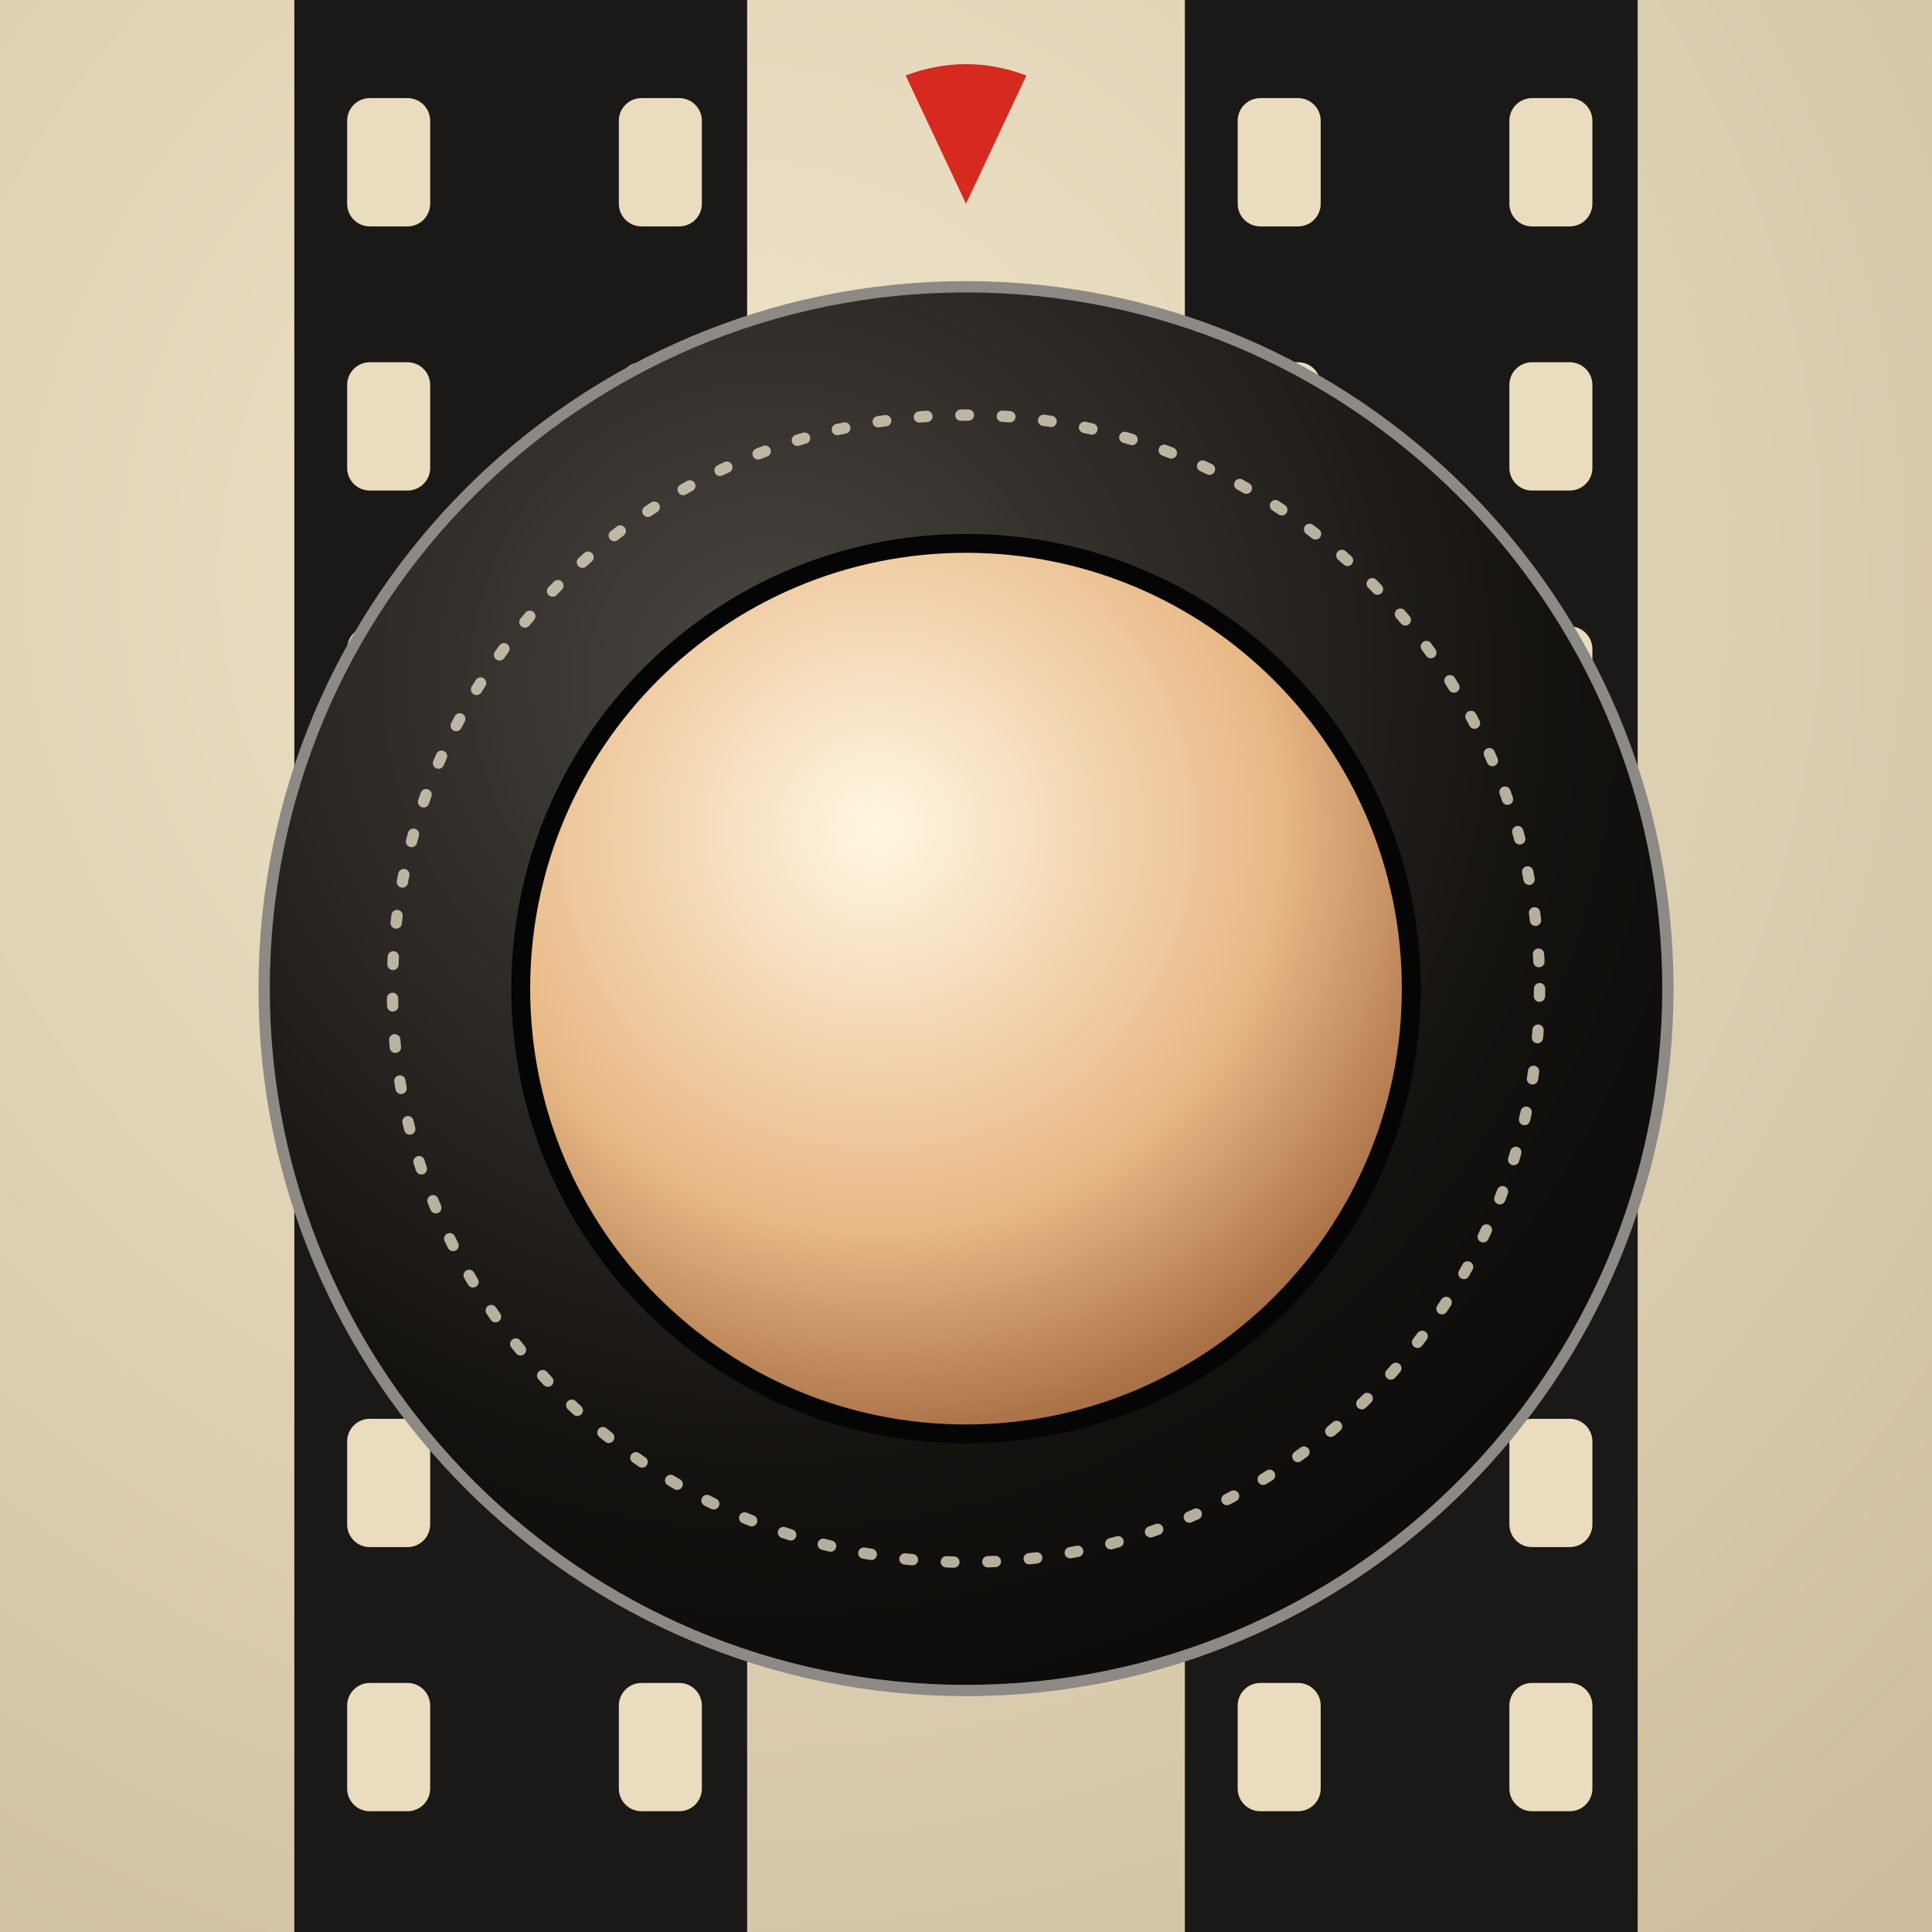
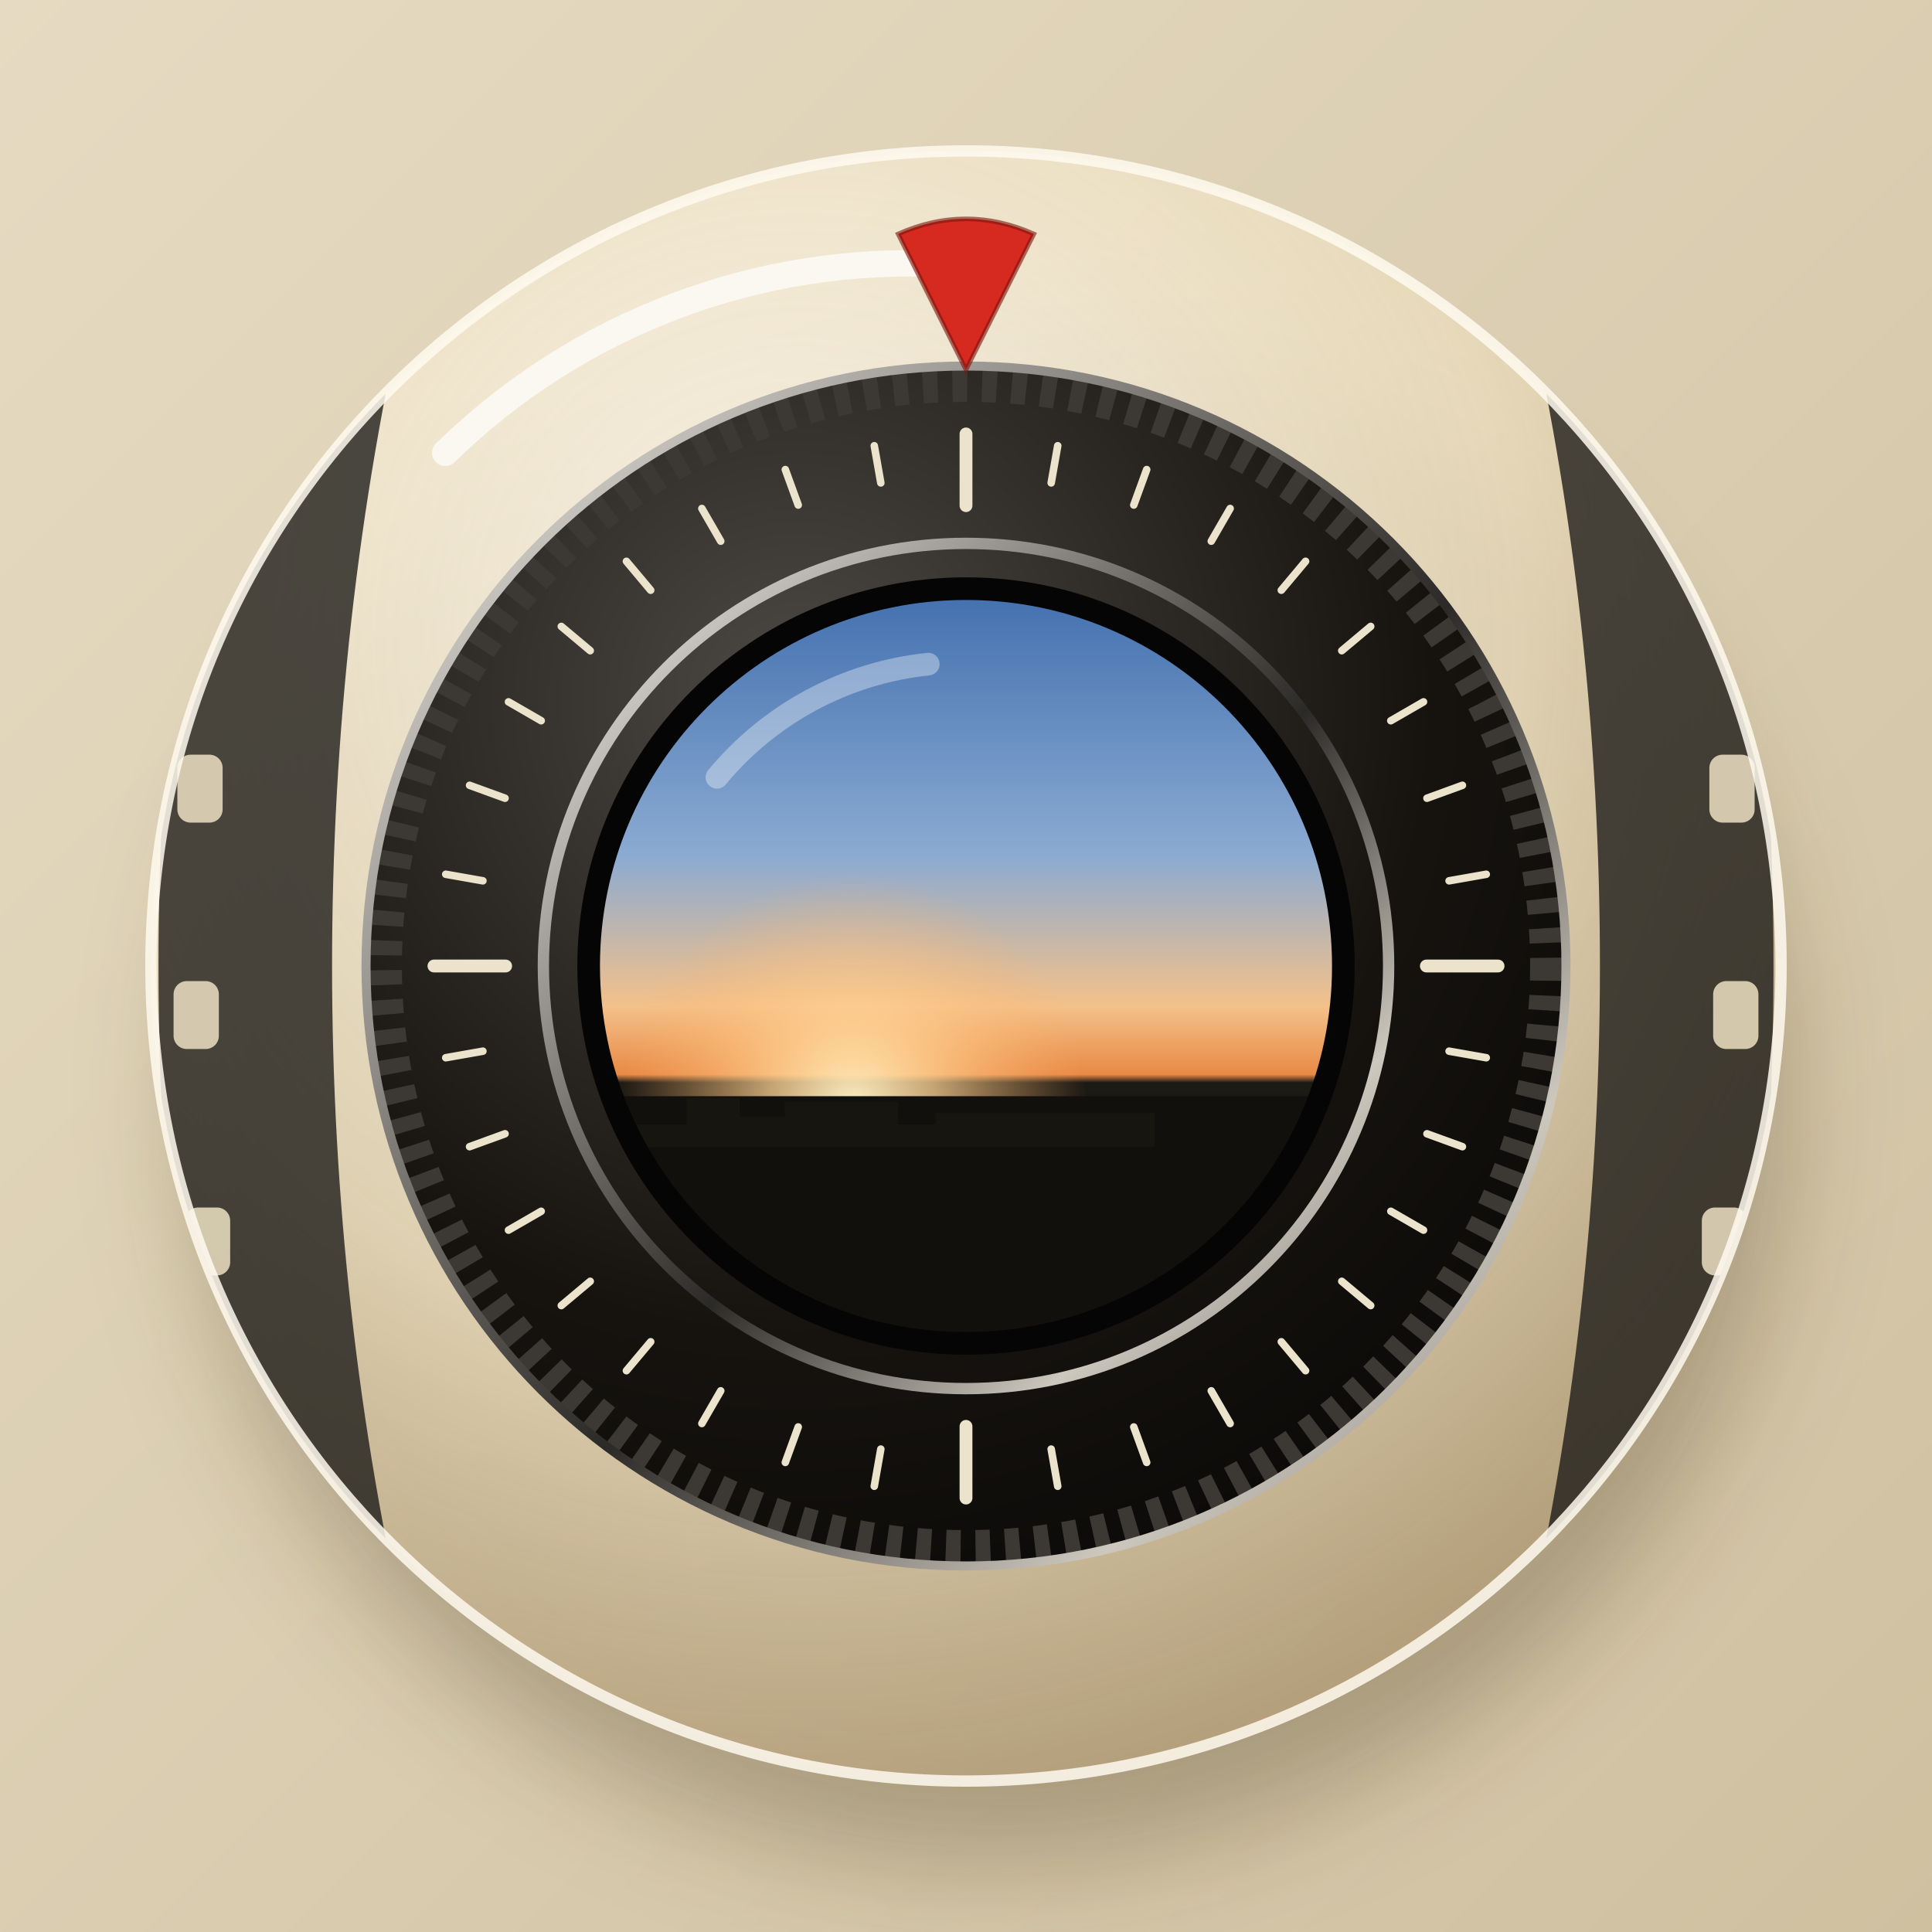
<svg xmlns="http://www.w3.org/2000/svg" viewBox="0 0 512 512">
  <defs>
-     <radialGradient id="bg" cx="38%" cy="30%" r="90%">
-       <stop offset="0" stop-color="#f1e6cb" />
-       <stop offset="1" stop-color="#cdbd9d" />
+     <linearGradient id="bg" x1="0" y1="0" x2="1" y2="1">
+       <stop offset="0" stop-color="#e6dbc2" />
+       <stop offset="1" stop-color="#cfc0a0" />
+     </linearGradient>
+     <radialGradient id="glass" cx="40%" cy="30%" r="80%">
+       <stop offset="0" stop-color="#fffaf0" stop-opacity=".95" />
+       <stop offset=".55" stop-color="#eadcbc" stop-opacity=".8" />
+       <stop offset="1" stop-color="#a98f68" stop-opacity=".7" />
    </radialGradient>
-     <radialGradient id="ring" cx="36%" cy="28%" r="80%">
-       <stop offset="0" stop-color="#4a4641" />
-       <stop offset=".7" stop-color="#14120f" />
-       <stop offset="1" stop-color="#0b0a09" />
+     <radialGradient id="bezel" cx="36%" cy="28%" r="85%">
+       <stop offset="0" stop-color="#4d4944" />
+       <stop offset=".62" stop-color="#16130f" />
+       <stop offset="1" stop-color="#090807" />
    </radialGradient>
-     <radialGradient id="glass" cx="40%" cy="32%" r="75%">
-       <stop offset="0" stop-color="#fff7e2" />
-       <stop offset=".6" stop-color="#e9b987" />
-       <stop offset="1" stop-color="#9a5e36" />
+     <linearGradient id="sky" x1="0" y1="0" x2="0" y2="1">
+       <stop offset="0" stop-color="#3b6aab" />
+       <stop offset=".36" stop-color="#8aaad2" />
+       <stop offset=".55" stop-color="#f3c18a" />
+       <stop offset=".635" stop-color="#e98a45" />
+       <stop offset=".645" stop-color="#1c1a14" />
+       <stop offset="1" stop-color="#0d0c09" />
+     </linearGradient>
+     <radialGradient id="sun" cx="50%" cy="50%" r="50%">
+       <stop offset="0" stop-color="#fff3c8" />
+       <stop offset=".35" stop-color="#ffd596" stop-opacity=".75" />
+       <stop offset="1" stop-color="#ffb066" stop-opacity="0" />
    </radialGradient>
+     <linearGradient id="chrome" x1="0" y1="0" x2="1" y2="1">
+       <stop offset="0" stop-color="#fbf8f1" />
+       <stop offset=".3" stop-color="#8d8984" />
+       <stop offset=".55" stop-color="#2c2a28" />
+       <stop offset=".8" stop-color="#cdc8be" />
+       <stop offset="1" stop-color="#77736d" />
+     </linearGradient>
+     <clipPath id="lens">
+       <circle cx="256" cy="256" r="100" />
+     </clipPath>
+     <clipPath id="outer">
+       <circle cx="256" cy="256" r="216" />
+     </clipPath>
+     <filter id="soft" x="-30%" y="-30%" width="160%" height="160%">
+       <feGaussianBlur stdDeviation="14" />
+     </filter>
  </defs>
-   <rect width="512" height="512" fill="url(#bg)" />
-   <g fill="#1b1917">
-     <rect x="78" y="-10" width="120" height="532" />
-     <rect x="314" y="-10" width="120" height="532" />
+   <rect id="bg" width="512" height="512" fill="url(#bg)" />
+   <g id="art">
+     <ellipse cx="262" cy="290" rx="212" ry="204" fill="#3a2a10" opacity=".28" filter="url(#soft)" />
+     <circle cx="256" cy="256" r="216" fill="url(#glass)" />
+     <g clip-path="url(#outer)">
+       <path d="M86 70 C58 190 58 322 86 442" fill="none" stroke="#1b1917" stroke-width="46" opacity=".78" />
+       <path d="M426 70 C454 190 454 322 426 442" fill="none" stroke="#1b1917" stroke-width="46" opacity=".78" />
+       <g fill="#ece0c2" opacity=".85">
+         <rect x="52" y="140" width="12" height="18" rx="3.5" />
+         <rect x="47" y="200" width="12" height="18" rx="3.5" />
+         <rect x="46" y="260" width="12" height="18" rx="3.5" />
+         <rect x="49" y="320" width="12" height="18" rx="3.5" />
+         <rect x="55" y="372" width="12" height="18" rx="3.5" />
+         <rect x="448" y="140" width="12" height="18" rx="3.5" />
+         <rect x="453" y="200" width="12" height="18" rx="3.5" />
+         <rect x="454" y="260" width="12" height="18" rx="3.5" />
+         <rect x="451" y="320" width="12" height="18" rx="3.5" />
+         <rect x="445" y="372" width="12" height="18" rx="3.5" />
+       </g>
+     </g>
+     <circle cx="256" cy="256" r="216" fill="none" stroke="#fffaf0" stroke-opacity=".85" stroke-width="3" />
+     <path d="M118 120 A176 176 0 0 1 250 70" fill="none" stroke="#fff" stroke-opacity=".7" stroke-width="7" stroke-linecap="round" />
+     <circle cx="256" cy="256" r="160" fill="url(#bezel)" />
+     <circle cx="256" cy="256" r="154" fill="none" stroke="#3c3935" stroke-width="9" stroke-dasharray="3.9 3.95" />
+     <circle cx="256" cy="256" r="159" fill="none" stroke="url(#chrome)" stroke-width="2.4" />
+     <g stroke="#ebe3cb" stroke-linecap="round">
+       <line x1="256" y1="134" x2="256" y2="115" stroke-width="3.4" transform="rotate(0 256 256)" />
+       <line x1="256" y1="126" x2="256" y2="116" stroke-width="2.0" transform="rotate(10 256 256)" />
+       <line x1="256" y1="126" x2="256" y2="116" stroke-width="2.0" transform="rotate(20 256 256)" />
+       <line x1="256" y1="126" x2="256" y2="116" stroke-width="2.0" transform="rotate(30 256 256)" />
+       <line x1="256" y1="126" x2="256" y2="116" stroke-width="2.0" transform="rotate(40 256 256)" />
+       <line x1="256" y1="126" x2="256" y2="116" stroke-width="2.0" transform="rotate(50 256 256)" />
+       <line x1="256" y1="126" x2="256" y2="116" stroke-width="2.0" transform="rotate(60 256 256)" />
+       <line x1="256" y1="126" x2="256" y2="116" stroke-width="2.0" transform="rotate(70 256 256)" />
+       <line x1="256" y1="126" x2="256" y2="116" stroke-width="2.0" transform="rotate(80 256 256)" />
+       <line x1="256" y1="134" x2="256" y2="115" stroke-width="3.4" transform="rotate(90 256 256)" />
+       <line x1="256" y1="126" x2="256" y2="116" stroke-width="2.0" transform="rotate(100 256 256)" />
+       <line x1="256" y1="126" x2="256" y2="116" stroke-width="2.0" transform="rotate(110 256 256)" />
+       <line x1="256" y1="126" x2="256" y2="116" stroke-width="2.0" transform="rotate(120 256 256)" />
+       <line x1="256" y1="126" x2="256" y2="116" stroke-width="2.0" transform="rotate(130 256 256)" />
+       <line x1="256" y1="126" x2="256" y2="116" stroke-width="2.0" transform="rotate(140 256 256)" />
+       <line x1="256" y1="126" x2="256" y2="116" stroke-width="2.0" transform="rotate(150 256 256)" />
+       <line x1="256" y1="126" x2="256" y2="116" stroke-width="2.0" transform="rotate(160 256 256)" />
+       <line x1="256" y1="126" x2="256" y2="116" stroke-width="2.0" transform="rotate(170 256 256)" />
+       <line x1="256" y1="134" x2="256" y2="115" stroke-width="3.4" transform="rotate(180 256 256)" />
+       <line x1="256" y1="126" x2="256" y2="116" stroke-width="2.0" transform="rotate(190 256 256)" />
+       <line x1="256" y1="126" x2="256" y2="116" stroke-width="2.0" transform="rotate(200 256 256)" />
+       <line x1="256" y1="126" x2="256" y2="116" stroke-width="2.0" transform="rotate(210 256 256)" />
+       <line x1="256" y1="126" x2="256" y2="116" stroke-width="2.0" transform="rotate(220 256 256)" />
+       <line x1="256" y1="126" x2="256" y2="116" stroke-width="2.0" transform="rotate(230 256 256)" />
+       <line x1="256" y1="126" x2="256" y2="116" stroke-width="2.0" transform="rotate(240 256 256)" />
+       <line x1="256" y1="126" x2="256" y2="116" stroke-width="2.0" transform="rotate(250 256 256)" />
+       <line x1="256" y1="126" x2="256" y2="116" stroke-width="2.0" transform="rotate(260 256 256)" />
+       <line x1="256" y1="134" x2="256" y2="115" stroke-width="3.4" transform="rotate(270 256 256)" />
+       <line x1="256" y1="126" x2="256" y2="116" stroke-width="2.0" transform="rotate(280 256 256)" />
+       <line x1="256" y1="126" x2="256" y2="116" stroke-width="2.0" transform="rotate(290 256 256)" />
+       <line x1="256" y1="126" x2="256" y2="116" stroke-width="2.0" transform="rotate(300 256 256)" />
+       <line x1="256" y1="126" x2="256" y2="116" stroke-width="2.0" transform="rotate(310 256 256)" />
+       <line x1="256" y1="126" x2="256" y2="116" stroke-width="2.0" transform="rotate(320 256 256)" />
+       <line x1="256" y1="126" x2="256" y2="116" stroke-width="2.0" transform="rotate(330 256 256)" />
+       <line x1="256" y1="126" x2="256" y2="116" stroke-width="2.0" transform="rotate(340 256 256)" />
+       <line x1="256" y1="126" x2="256" y2="116" stroke-width="2.0" transform="rotate(350 256 256)" />
+     </g>
+     <circle cx="256" cy="256" r="112" fill="none" stroke="url(#chrome)" stroke-width="3" />
+     <g clip-path="url(#lens)">
+       <rect x="150" y="150" width="212" height="212" fill="url(#sky)" />
+       <circle cx="226" cy="294" r="62" fill="url(#sun)" />
+       <rect x="150" y="290.5" width="212" height="72" fill="#12100c" />
+       <path d="M156 298 h26 v-7 h14 v5 h12 v-4 h30 v6 h10 v-3 h58 v9 H156z" fill="#17150f" />
+     </g>
+     <circle cx="256" cy="256" r="100" fill="none" stroke="#050505" stroke-width="6" />
+     <path d="M190 206 A84 84 0 0 1 246 176" fill="none" stroke="#fff" stroke-opacity=".35" stroke-width="6" stroke-linecap="round" />
+     <path d="M256 98 L238 62 Q256 54 274 62 Z" fill="#d6291f" stroke="#7a130c" stroke-width="1.2" stroke-opacity=".6" />
  </g>
-   <g fill="#e9dcbf">
-     <g id="holes">
-       <rect x="92" y="26" width="22" height="34" rx="6" />
-       <rect x="92" y="96" width="22" height="34" rx="6" />
-       <rect x="92" y="166" width="22" height="34" rx="6" />
-       <rect x="92" y="236" width="22" height="34" rx="6" />
-       <rect x="92" y="306" width="22" height="34" rx="6" />
-       <rect x="92" y="376" width="22" height="34" rx="6" />
-       <rect x="92" y="446" width="22" height="34" rx="6" />
-     </g>
-     <use href="#holes" x="72" />
-     <use href="#holes" x="236" />
-     <use href="#holes" x="308" />
-   </g>
-   <circle cx="256" cy="262" r="186" fill="url(#ring)" />
-   <circle cx="256" cy="262" r="186" fill="none" stroke="#8d8984" stroke-width="3" />
-   <circle cx="256" cy="262" r="118" fill="url(#glass)" />
-   <circle cx="256" cy="262" r="118" fill="none" stroke="#050505" stroke-width="5" />
-   <circle cx="256" cy="262" r="152" fill="none" stroke="#ebe3cb" stroke-width="3" stroke-dasharray="2 9" stroke-linecap="round" opacity=".75" />
-   <path d="M256 54 L240 20 Q256 14 272 20 Z" fill="#d6291f" />
</svg>
